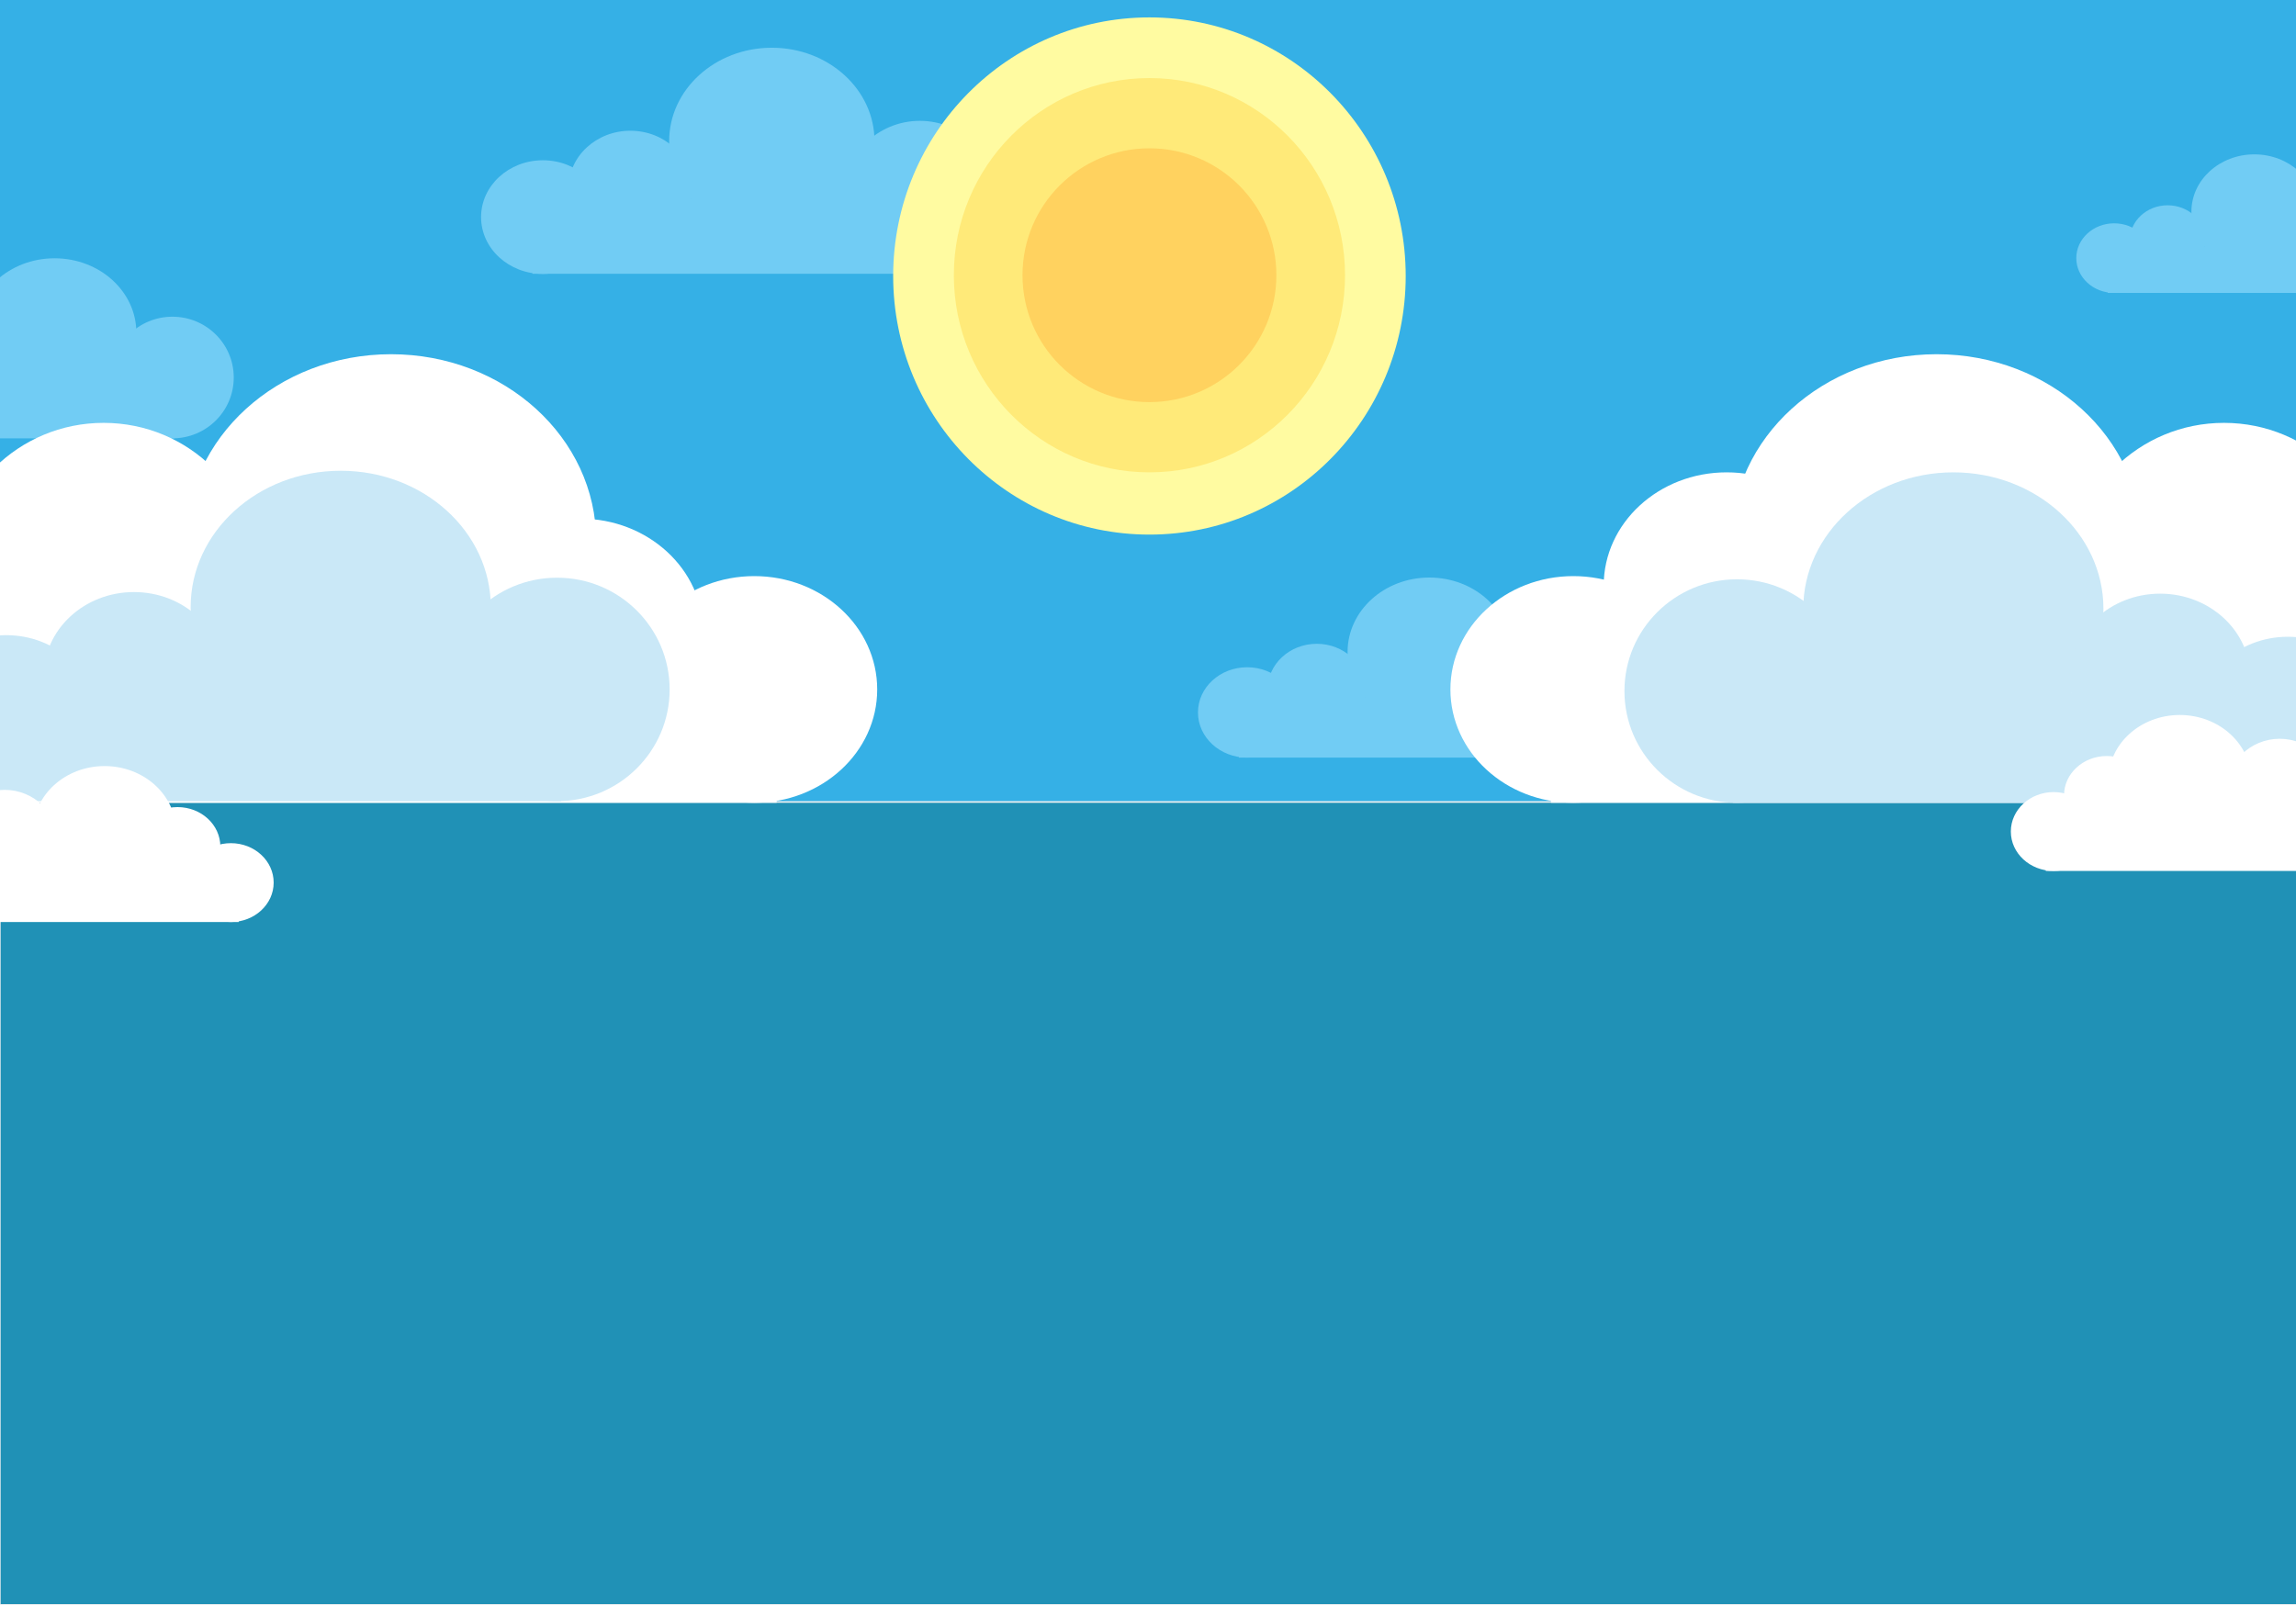
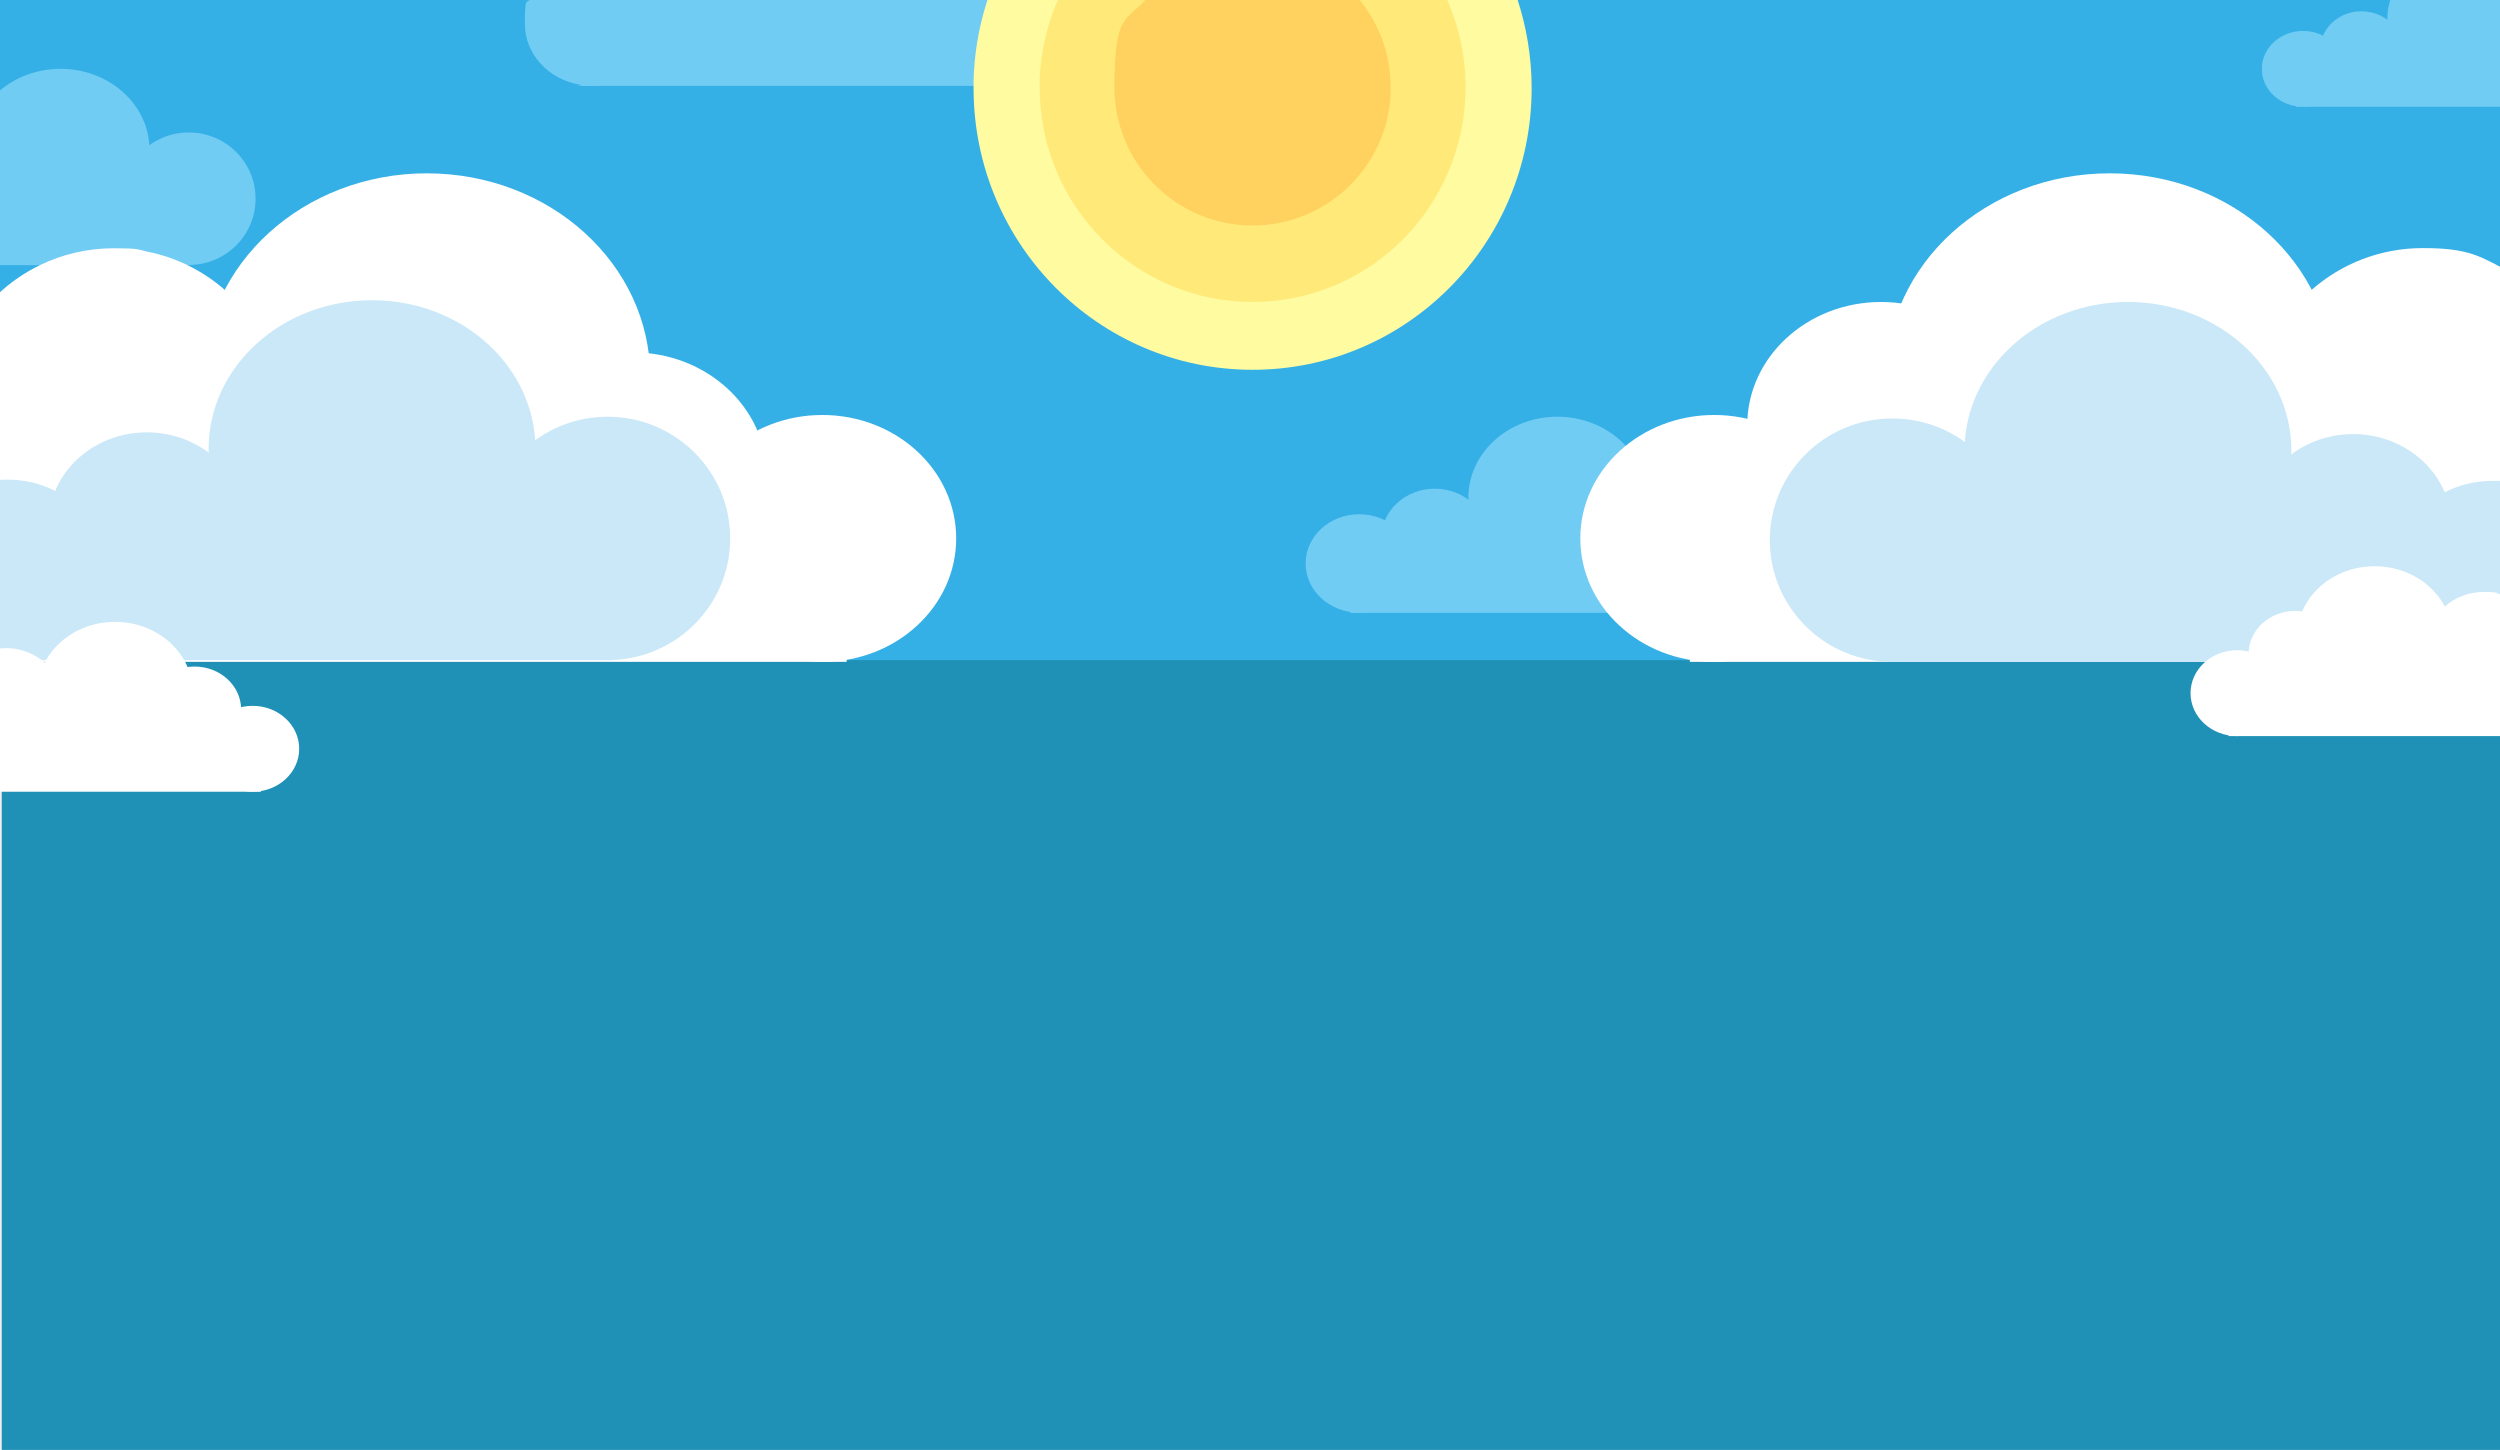
- <svg xmlns="http://www.w3.org/2000/svg" version="1.1" viewBox="0 0 1438 1005">
+ <svg xmlns="http://www.w3.org/2000/svg" id="Layer_1" data-name="Layer 1" version="1.1" viewBox="0 0 1438 834">
  <defs>
    <style>
      .cls-1 {
        fill: #ffea79;
      }

-       .cls-1, .cls-2, .cls-3, .cls-4, .cls-5, .cls-6, .cls-7, .cls-8 {
+       .cls-1, .cls-2, .cls-3, .cls-4, .cls-5, .cls-6, .cls-7, .cls-8, .cls-9 {
        stroke-width: 0px;
      }

      .cls-2 {
        fill: #35b0e6;
      }

      .cls-3 {
+         fill: none;
+       }
+ 
+       .cls-4 {
        fill: #cae8f7;
      }

-       .cls-4 {
+       .cls-5 {
        fill: #2091b6;
      }

-       .cls-5 {
+       .cls-6 {
        fill: #fffba1;
      }

-       .cls-6 {
+       .cls-7 {
        fill: #fff;
      }

-       .cls-7 {
+       .cls-8 {
        fill: #71ccf4;
      }

-       .cls-8 {
+       .cls-9 {
        fill: #ffd25f;
      }
    </style>
  </defs>
-   <g id="Layer_2" data-name="Layer 2">
-     <rect class="cls-2" x="-1.6" y="-.1" width="1440" height="502" />
-     <rect class="cls-7" x="333.5" y="124.3" width="244.3" height="47.2" />
-     <ellipse class="cls-7" cx="576.1" cy="123.6" rx="48.2" ry="47.9" />
-     <ellipse class="cls-7" cx="483.4" cy="88.4" rx="64.3" ry="58.5" />
-     <ellipse class="cls-7" cx="340" cy="136" rx="38.7" ry="35.6" />
-     <ellipse class="cls-7" cx="394.8" cy="117.8" rx="38.7" ry="35.9" />
-     <rect class="cls-7" x="775.9" y="437" width="194.4" height="37.6" />
-     <ellipse class="cls-7" cx="969" cy="436.5" rx="38.4" ry="38.1" />
-     <ellipse class="cls-7" cx="895.2" cy="408.4" rx="51.2" ry="46.6" />
-     <ellipse class="cls-7" cx="781.1" cy="446.3" rx="30.8" ry="28.3" />
-     <ellipse class="cls-7" cx="824.7" cy="431.9" rx="30.8" ry="28.6" />
-     <rect class="cls-7" x="-85.1" y="237" width="194.4" height="37.6" />
-     <ellipse class="cls-7" cx="108" cy="236.5" rx="38.4" ry="38.1" />
-     <ellipse class="cls-7" cx="34.2" cy="208.4" rx="51.2" ry="46.6" />
-     <rect class="cls-7" x="1320.1" y="154.6" width="149.8" height="28.9" />
-     <ellipse class="cls-7" cx="1411.9" cy="132.6" rx="39.4" ry="35.9" />
-     <ellipse class="cls-7" cx="1324.1" cy="161.7" rx="23.7" ry="21.8" />
-     <ellipse class="cls-7" cx="1357.6" cy="150.6" rx="23.7" ry="22" />
-   </g>
-   <g id="Layer_1" data-name="Layer 1">
-     <rect class="cls-4" x=".4" y="502.9" width="1440" height="502" />
-     <ellipse class="cls-5" cx="719.9" cy="172.9" rx="160.5" ry="162" />
-     <ellipse class="cls-1" cx="719.9" cy="172.4" rx="122.5" ry="123.5" />
-     <circle class="cls-8" cx="719.9" cy="172.4" r="79.5" />
-     <rect class="cls-6" x=".4" y="408.9" width="486" height="94" />
-     <ellipse class="cls-6" cx="64.9" cy="360.4" rx="96.5" ry="95.5" />
-     <ellipse class="cls-6" cx="244.9" cy="338.9" rx="128.5" ry="117" />
-     <ellipse class="cls-6" cx="472.4" cy="431.9" rx="77" ry="71" />
-     <ellipse class="cls-6" cx="363.4" cy="395.9" rx="77" ry="71" />
-     <rect class="cls-6" x="971.4" y="408.9" width="486" height="94" />
-     <ellipse class="cls-6" cx="1392.9" cy="360.4" rx="96.5" ry="95.5" />
-     <ellipse class="cls-6" cx="1212.9" cy="338.9" rx="128.5" ry="117" />
-     <ellipse class="cls-6" cx="985.4" cy="431.9" rx="77" ry="71" />
-     <ellipse class="cls-6" cx="1081.4" cy="366.9" rx="77" ry="71" />
-     <rect class="cls-3" x="1085.4" y="433.9" width="357" height="69" />
-     <ellipse class="cls-3" cx="1087.9" cy="432.9" rx="70.5" ry="70" />
-     <ellipse class="cls-3" cx="1223.4" cy="381.4" rx="94" ry="85.5" />
-     <ellipse class="cls-3" cx="1432.9" cy="450.9" rx="56.5" ry="52" />
-     <ellipse class="cls-3" cx="1352.9" cy="424.4" rx="56.5" ry="52.5" />
-     <rect class="cls-3" x="-5.6" y="432.9" width="357" height="69" />
-     <ellipse class="cls-3" cx="348.9" cy="431.9" rx="70.5" ry="70" />
-     <ellipse class="cls-3" cx="213.4" cy="380.4" rx="94" ry="85.5" />
-     <ellipse class="cls-3" cx="3.9" cy="449.9" rx="56.5" ry="52" />
-     <ellipse class="cls-3" cx="83.9" cy="423.4" rx="56.5" ry="52.5" />
-     <rect class="cls-6" x="1281.3" y="512.9" width="169" height="32.7" />
-     <ellipse class="cls-6" cx="1427.8" cy="496" rx="33.6" ry="33.2" />
-     <ellipse class="cls-6" cx="1365.2" cy="488.6" rx="44.7" ry="40.7" />
-     <ellipse class="cls-6" cx="1286.2" cy="520.9" rx="26.8" ry="24.7" />
-     <ellipse class="cls-6" cx="1319.5" cy="498.3" rx="26.8" ry="24.7" />
-     <rect class="cls-6" x="-19.5" y="544.9" width="169" height="32.7" />
-     <ellipse class="cls-6" cx="2.9" cy="528" rx="33.6" ry="33.2" />
-     <ellipse class="cls-6" cx="65.5" cy="520.6" rx="44.7" ry="40.7" />
-     <ellipse class="cls-6" cx="144.6" cy="552.9" rx="26.8" ry="24.7" />
-     <ellipse class="cls-6" cx="111.2" cy="530.3" rx="26.8" ry="24.7" />
-   </g>
+   <polygon class="cls-2" points="1439 32.4 1439 413.7 -1 413.7 -1 -1.2 1438.6 -1.2 1438.6 32.4 1439 32.4" />
+   <rect class="cls-8" x="334.2" y="2.2" width="244.3" height="47.2" />
+   <path class="cls-8" d="M625,1.5c0,18.8-10.9,35.1-26.8,42.9-6,3-12.6,4.7-19.7,4.9-.6,0-1.1,0-1.7,0-5.9,0-11.5-1-16.7-2.9-16.4-6-28.6-20.6-31.1-38.3-.3-1.9-.4-3.9-.5-5.9,0-.2,0-.5,0-.7,0-.9,0-1.8,0-2.6h96.4c0,.9,0,1.8,0,2.6Z" />
+   <path class="cls-8" d="M537.4-1.2c-.8,1.1-1.7,2.2-2.6,3.3-1.8,2.1-3.7,4.1-5.8,5.9-11.6,10.3-27.5,16.6-44.9,16.6s-38.8-8.8-50.6-22.4c0,0,0-.1-.1-.2-.9-1.1-1.8-2.2-2.7-3.3h106.8Z" />
+   <path class="cls-8" d="M379.3,13.8c0,4.7-1,9.2-2.8,13.2-5.7,13.1-19.6,22.3-35.9,22.3s-4.4-.2-6.5-.5c-18.3-2.8-32.2-17.5-32.2-35.1s1.3-10.4,3.6-15h70.2c.6,1.1,1,2.2,1.5,3.3,1.4,3.6,2.1,7.6,2.1,11.6Z" />
+   <path class="cls-8" d="M433.9-1.2c-.1,1.1-.3,2.2-.5,3.3,0,0,0,.1,0,.2-3.4,16.6-19.1,29.2-38,29.2s-13.3-1.7-18.9-4.5c-9.9-5.1-17.1-14.2-19.2-24.9-.2-1.1-.4-2.2-.5-3.3h77Z" />
+   <rect class="cls-8" x="776.6" y="314.9" width="194.4" height="37.6" />
+   <ellipse class="cls-8" cx="969.6" cy="314.3" rx="38.4" ry="38.1" />
+   <ellipse class="cls-8" cx="895.8" cy="286.3" rx="51.2" ry="46.6" />
+   <ellipse class="cls-8" cx="781.8" cy="324.1" rx="30.8" ry="28.3" />
+   <ellipse class="cls-8" cx="825.3" cy="309.7" rx="30.8" ry="28.6" />
+   <rect class="cls-8" x="-2.4" y="114.9" width="112.3" height="37.6" />
+   <ellipse class="cls-8" cx="108.6" cy="114.3" rx="38.4" ry="38.1" />
+   <path class="cls-8" d="M86,86.3c0,10.8-4,20.7-10.8,28.6-1.4,1.7-3,3.2-4.6,4.7-9.2,8.2-21.9,13.2-35.8,13.2s-26.6-5.1-35.8-13.3c-.5-.4-.9-.8-1.4-1.3v-64c.5-.4.9-.9,1.4-1.3,9.2-8.2,21.9-13.3,35.8-13.3,27.3,0,49.6,19.4,51.1,43.9,0,.9,0,1.8,0,2.7Z" />
+   <path class="cls-8" d="M1443.7,32.4c-1.4,1.7-3,3.2-4.7,4.6v24.4h-118.3v-29h123Z" />
+   <path class="cls-8" d="M1443.7,32.4c-1.4,1.7-3,3.2-4.7,4.6-.1,0-.2.2-.4.3-6.9,5.6-16.1,9-26.1,9s-23.8-5.4-31-13.7c0,0,0,0,0-.1-5-5.8-8.1-13.2-8.3-21.1,0-.3,0-.6,0-.9,0-4,.7-7.9,2.1-11.6h63.4v33.6h5.1Z" />
+   <ellipse class="cls-8" cx="1324.7" cy="39.6" rx="23.7" ry="21.8" />
+   <ellipse class="cls-8" cx="1358.3" cy="28.5" rx="23.7" ry="22" />
+   <polygon class="cls-5" points="1441 379.7 1441 423.8 1438.6 423.8 1438.6 834 1 834 1 379.7 1441 379.7" />
+   <path class="cls-6" d="M881,50.7c0,89.5-71.8,162-160.5,162s-160.5-72.5-160.5-162,0-.9,0-1.3c0-1,0-2,0-2.9.4-15.4,2.9-30.2,7.3-44.3.3-1.1.7-2.2,1.1-3.3h304.2c5.4,16.3,8.4,33.7,8.4,51.9Z" />
+   <path class="cls-1" d="M843,50.2c0,68.2-54.8,123.5-122.5,123.5s-122.5-55.3-122.5-123.5,0-3.9.1-5.8c.7-16.2,4.6-31.6,10.9-45.6h222.9c7.1,15.6,11.1,33,11.1,51.4Z" />
+   <path class="cls-9" d="M800,50.2c0,43.9-35.6,79.5-79.5,79.5s-79.5-35.6-79.5-79.5,7.1-37.5,18.8-51.4h121.3c11.8,13.9,18.8,31.8,18.8,51.4Z" />
+   <rect class="cls-7" x="1" y="286.7" width="486" height="94" />
+   <path class="cls-7" d="M162,238.2c0,17.7-4.9,34.3-13.4,48.5-.8,1.4-1.7,2.8-2.6,4.1-1.6,2.4-3.3,4.8-5.2,7-1.9,2.3-3.8,4.5-5.9,6.7-2.1,2.2-4.3,4.2-6.7,6.2-16.9,14.3-38.8,23-62.8,23s-3.2,0-4.9-.1c-8.2-.4-16.2-1.8-23.8-4.2-12.7-3.9-24.3-10.3-34.1-18.7-.6-.5-1.1-1-1.7-1.5-.7-.6-1.3-1.2-2-1.8-.5-.4-.9-.9-1.4-1.3v-135.7c.5-.5.9-.9,1.4-1.3,7.1-6.7,15.2-12.3,24.1-16.6,12.8-6.2,27.2-9.7,42.4-9.7s13.5.7,20,2.1c7.9,1.6,15.4,4.2,22.4,7.6,0,0,0,0,0,0,7.8,3.8,15,8.5,21.4,14.2,9,7.8,16.4,17.3,22,27.9,6.8,13.1,10.7,28,10.7,43.7Z" />
+   <ellipse class="cls-7" cx="245.5" cy="216.7" rx="128.5" ry="117" />
+   <ellipse class="cls-7" cx="473" cy="309.7" rx="77" ry="71" />
+   <ellipse class="cls-7" cx="364" cy="273.7" rx="77" ry="71" />
+   <path class="cls-7" d="M1443,380v.7h-471v-94h467v93h2v.5c.7,0,1.3-.2,2-.3Z" />
+   <path class="cls-7" d="M1439,154v168.5c-.1,0-.2.1-.4.2-12,6.3-25.5,10.2-39.8,10.9-1.8,0-3.5.1-5.3.1s-.7,0-1,0h0c-5.2,0-10.3-.5-15.3-1.4-7.1-1.2-13.9-3.2-20.3-5.8h0c-9.1-3.7-17.5-8.7-24.9-14.8-7.3-6-13.7-13.1-18.9-20.9-.3-.5-.7-1-1-1.5-.6-.9-1.1-1.8-1.6-2.6-2.1-3.5-4-7.2-5.7-11-5-11.5-7.7-24.2-7.7-37.5s1.5-19,4.2-27.8c0,0,0,0,0,0,5.3-17.1,15.3-32.2,28.5-43.8,17-14.9,39.4-23.9,63.8-23.9s31.7,4,45.1,11.1c.1,0,.3.1.4.2Z" />
+   <ellipse class="cls-7" cx="1213.5" cy="216.7" rx="128.5" ry="117" />
+   <ellipse class="cls-7" cx="986" cy="309.7" rx="77" ry="71" />
+   <ellipse class="cls-7" cx="1082" cy="244.7" rx="77" ry="71" />
+   <path class="cls-4" d="M1443,380v.7h-357v-69h353v68h2v.5c.7,0,1.3-.2,2-.3Z" />
+   <ellipse class="cls-4" cx="1088.5" cy="310.7" rx="70.5" ry="70" />
+   <ellipse class="cls-4" cx="1224" cy="259.2" rx="94" ry="85.5" />
+   <path class="cls-4" d="M1441,379.7v.5c-.7,0-1.3.2-2,.2-.1,0-.3,0-.4,0-1.7.1-3.4.2-5.1.2-3.8,0-7.5-.3-11-1-4.6-.8-9-2.2-13.1-4-5.1-2.2-9.7-5.1-13.8-8.5-6.3-5.2-11.3-11.8-14.5-19.2-2.1-4.9-3.5-10.2-3.9-15.7,0-1.2-.1-2.4-.1-3.6s0-1.2,0-1.7c.2-5.3,1.2-10.5,3.1-15.3,3.8-10.1,10.9-18.8,20.1-25,1.9-1.3,3.9-2.5,6-3.5,8.1-4.1,17.4-6.5,27.3-6.5s3.4,0,5.1.2c.1,0,.2,0,.4,0v102.8h2Z" />
+   <ellipse class="cls-4" cx="1353.5" cy="302.2" rx="56.5" ry="52.5" />
+   <rect class="cls-4" x="-5" y="310.7" width="357" height="69" />
+   <ellipse class="cls-4" cx="349.5" cy="309.7" rx="70.5" ry="70" />
+   <ellipse class="cls-4" cx="214" cy="258.2" rx="94" ry="85.5" />
+   <path class="cls-4" d="M61,327.7c0,2-.1,3.9-.4,5.9-.6,4.7-1.8,9.2-3.7,13.5-2.3,5.3-5.5,10.1-9.4,14.3-4.7,5.1-10.5,9.4-17.1,12.5-3,1.4-6.2,2.6-9.5,3.6-5.2,1.5-10.7,2.2-16.5,2.2s-2.3,0-3.5-.1c-.7,0-1.3,0-2-.1-.5,0-.9,0-1.4-.1-.9,0-1.8-.2-2.6-.3v-68.3h2.6v-34.6c.5,0,.9-.1,1.4-.1,1.8-.2,3.7-.2,5.5-.2,9.9,0,19.2,2.3,27.3,6.5,2.6,1.3,5.1,2.8,7.4,4.5,8.5,6.1,15.1,14.4,18.7,24,2,5.3,3.1,11,3.1,17Z" />
+   <ellipse class="cls-4" cx="84.5" cy="301.2" rx="56.5" ry="52.5" />
+   <rect class="cls-7" x="1281.9" y="390.7" width="159.1" height="32.7" />
+   <path class="cls-7" d="M1443,380v.7h-2v23.9c-.7.3-1.3.5-2,.7-.1,0-.2,0-.4.1-3.2,1-6.6,1.5-10.2,1.5-11.7,0-22-5.9-28-14.9-.3-.5-.6-.9-.9-1.4-1.8-3.1-3.2-6.4-3.9-10,0-.3-.1-.7-.2-1-.3-1.9-.5-3.9-.5-5.9s.2-4.5.7-6.6c1.5-7.2,5.3-13.6,10.7-18.3,5.9-5.2,13.7-8.3,22.2-8.3s7,.5,10.2,1.6c.1,0,.2,0,.4.1v37.4h2v.5c.7,0,1.3-.2,2-.3Z" />
+   <ellipse class="cls-7" cx="1365.9" cy="366.4" rx="44.7" ry="40.7" />
+   <ellipse class="cls-7" cx="1286.8" cy="398.7" rx="26.8" ry="24.7" />
+   <ellipse class="cls-7" cx="1320.2" cy="376.1" rx="26.8" ry="24.7" />
+   <rect class="cls-7" x="-2.4" y="422.7" width="152.5" height="32.7" />
+   <path class="cls-7" d="M37.1,405.9c0,2.7-.3,5.3-1,7.9-.8,3.2-2,6.2-3.7,9-.3.5-.6,1-.9,1.4-6,9-16.3,14.9-28,14.9s-1.7,0-2.5,0c-1.2,0-2.3-.2-3.4-.4v-58.8h-2.6v-6c.9-.2,1.7-.4,2.6-.6.5,0,.9-.2,1.4-.2.7-.1,1.3-.2,2-.2.8,0,1.7-.1,2.5-.1,6.4,0,12.3,1.8,17.4,4.8,1.1.7,2.2,1.4,3.3,2.2.4.3.8.7,1.2,1,0,0,.2.2.3.2,7,6.1,11.4,15,11.4,24.9Z" />
+   <ellipse class="cls-7" cx="66.2" cy="398.4" rx="44.7" ry="40.7" />
+   <ellipse class="cls-7" cx="145.3" cy="430.7" rx="26.8" ry="24.7" />
+   <ellipse class="cls-7" cx="111.9" cy="408.1" rx="26.8" ry="24.7" />
+   <rect class="cls-3" x="-2.4" y="-1.2" width="1441" height="831" />
</svg>
